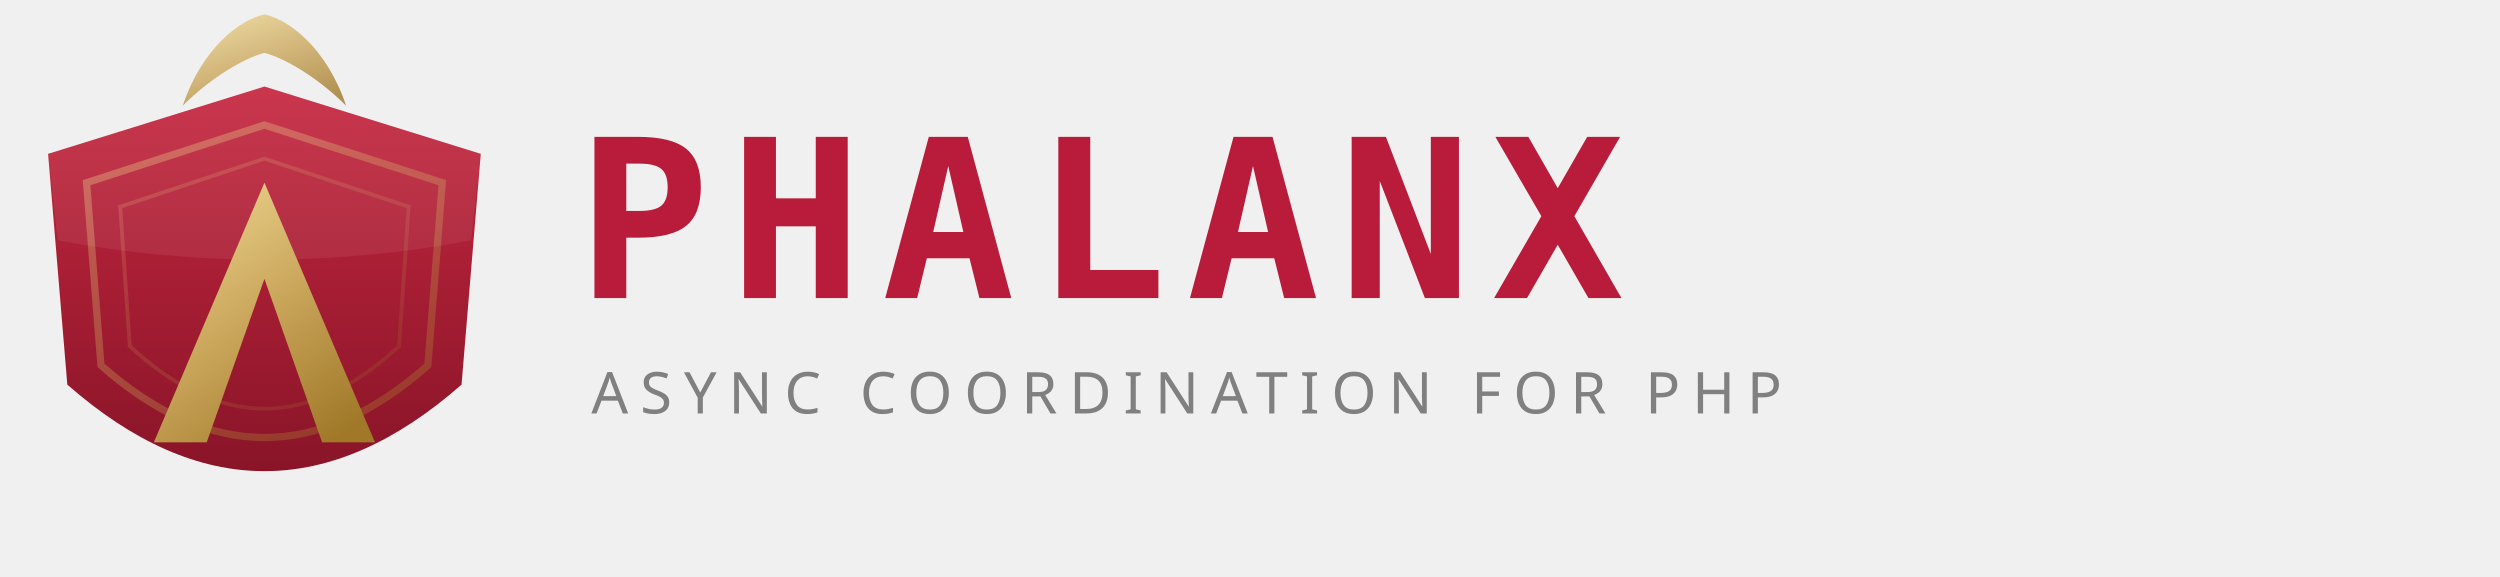
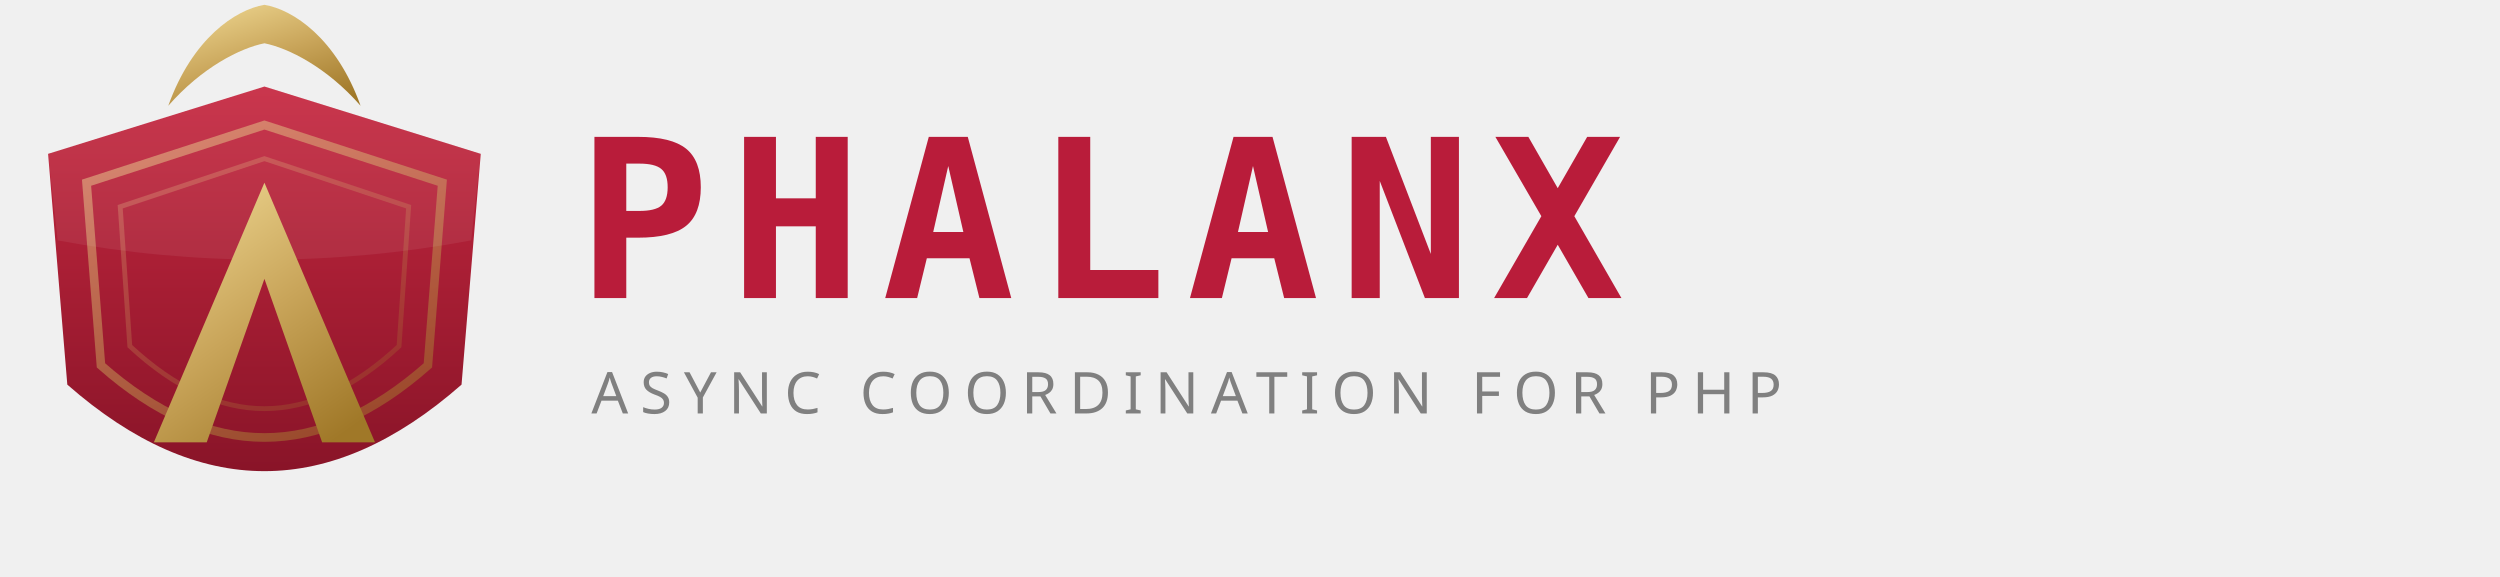
<svg xmlns="http://www.w3.org/2000/svg" viewBox="0 0 520 120">
  <defs>
    <linearGradient id="shield" x1="0" y1="0" x2="0" y2="1">
      <stop offset="0%" stop-color="#C62840" />
      <stop offset="100%" stop-color="#891428" />
    </linearGradient>
    <linearGradient id="bronze" x1="0.2" y1="0" x2="0.8" y2="1">
      <stop offset="0%" stop-color="#ECD48E" />
      <stop offset="50%" stop-color="#C9A55A" />
      <stop offset="100%" stop-color="#A07828" />
    </linearGradient>
  </defs>
-   <path d="M 38 22 C 42 10, 50 4, 55 3 C 60 4, 68 10, 72 22 C 66 16, 59 12, 55 11 C 51 12, 44 16, 38 22 Z" fill="url(#bronze)" opacity="0.8" />
+   <path d="M 35 22 C 40 8, 49 2, 55 1 C 61 2, 70 8, 75 22 C 68 14, 60 10, 55 9 C 50 10, 42 14, 35 22 Z" fill="url(#bronze)" />
  <path d="M 55 18 L 100 32 L 96 80 Q 55 116 14 80 L 10 32 Z" fill="url(#shield)" />
-   <path d="M 55 26 L 92 38 L 89 76 Q 55 106 21 76 L 18 38 Z" fill="none" stroke="url(#bronze)" stroke-width="1.5" opacity="0.35" />
-   <path d="M 55 33 L 85 43 L 83 72 Q 55 98 27 72 L 25 43 Z" fill="none" stroke="url(#bronze)" stroke-width="0.8" opacity="0.18" />
+   <path d="M 55 26 L 92 38 L 89 76 Q 55 106 21 76 L 18 38 Z" fill="none" stroke="url(#bronze)" stroke-width="1.8" opacity="0.5" />
+   <path d="M 55 33 L 85 43 L 83 72 Q 55 98 27 72 L 25 43 Z" fill="none" stroke="url(#bronze)" stroke-width="1" opacity="0.25" />
  <path d="M 55 18 L 100 32 L 98 50 Q 55 58 12 50 L 10 32 Z" fill="white" opacity="0.07" />
  <path d="M 55 38 L 78 92 L 67 92 L 55 58 L 43 92 L 32 92 Z" fill="url(#bronze)" />
+   <line x1="10" y1="118" x2="490" y2="118" stroke="url(#bronze)" stroke-width="0.8" opacity="0.2" />
  <text x="120" y="62" font-family="monospace" font-size="46" font-weight="bold" fill="#B91C3A" letter-spacing="4">PHALANX</text>
  <text x="123" y="86" font-family="sans-serif" font-size="12" fill="#808080" letter-spacing="2.5">ASYNC COORDINATION FOR PHP</text>
</svg>
